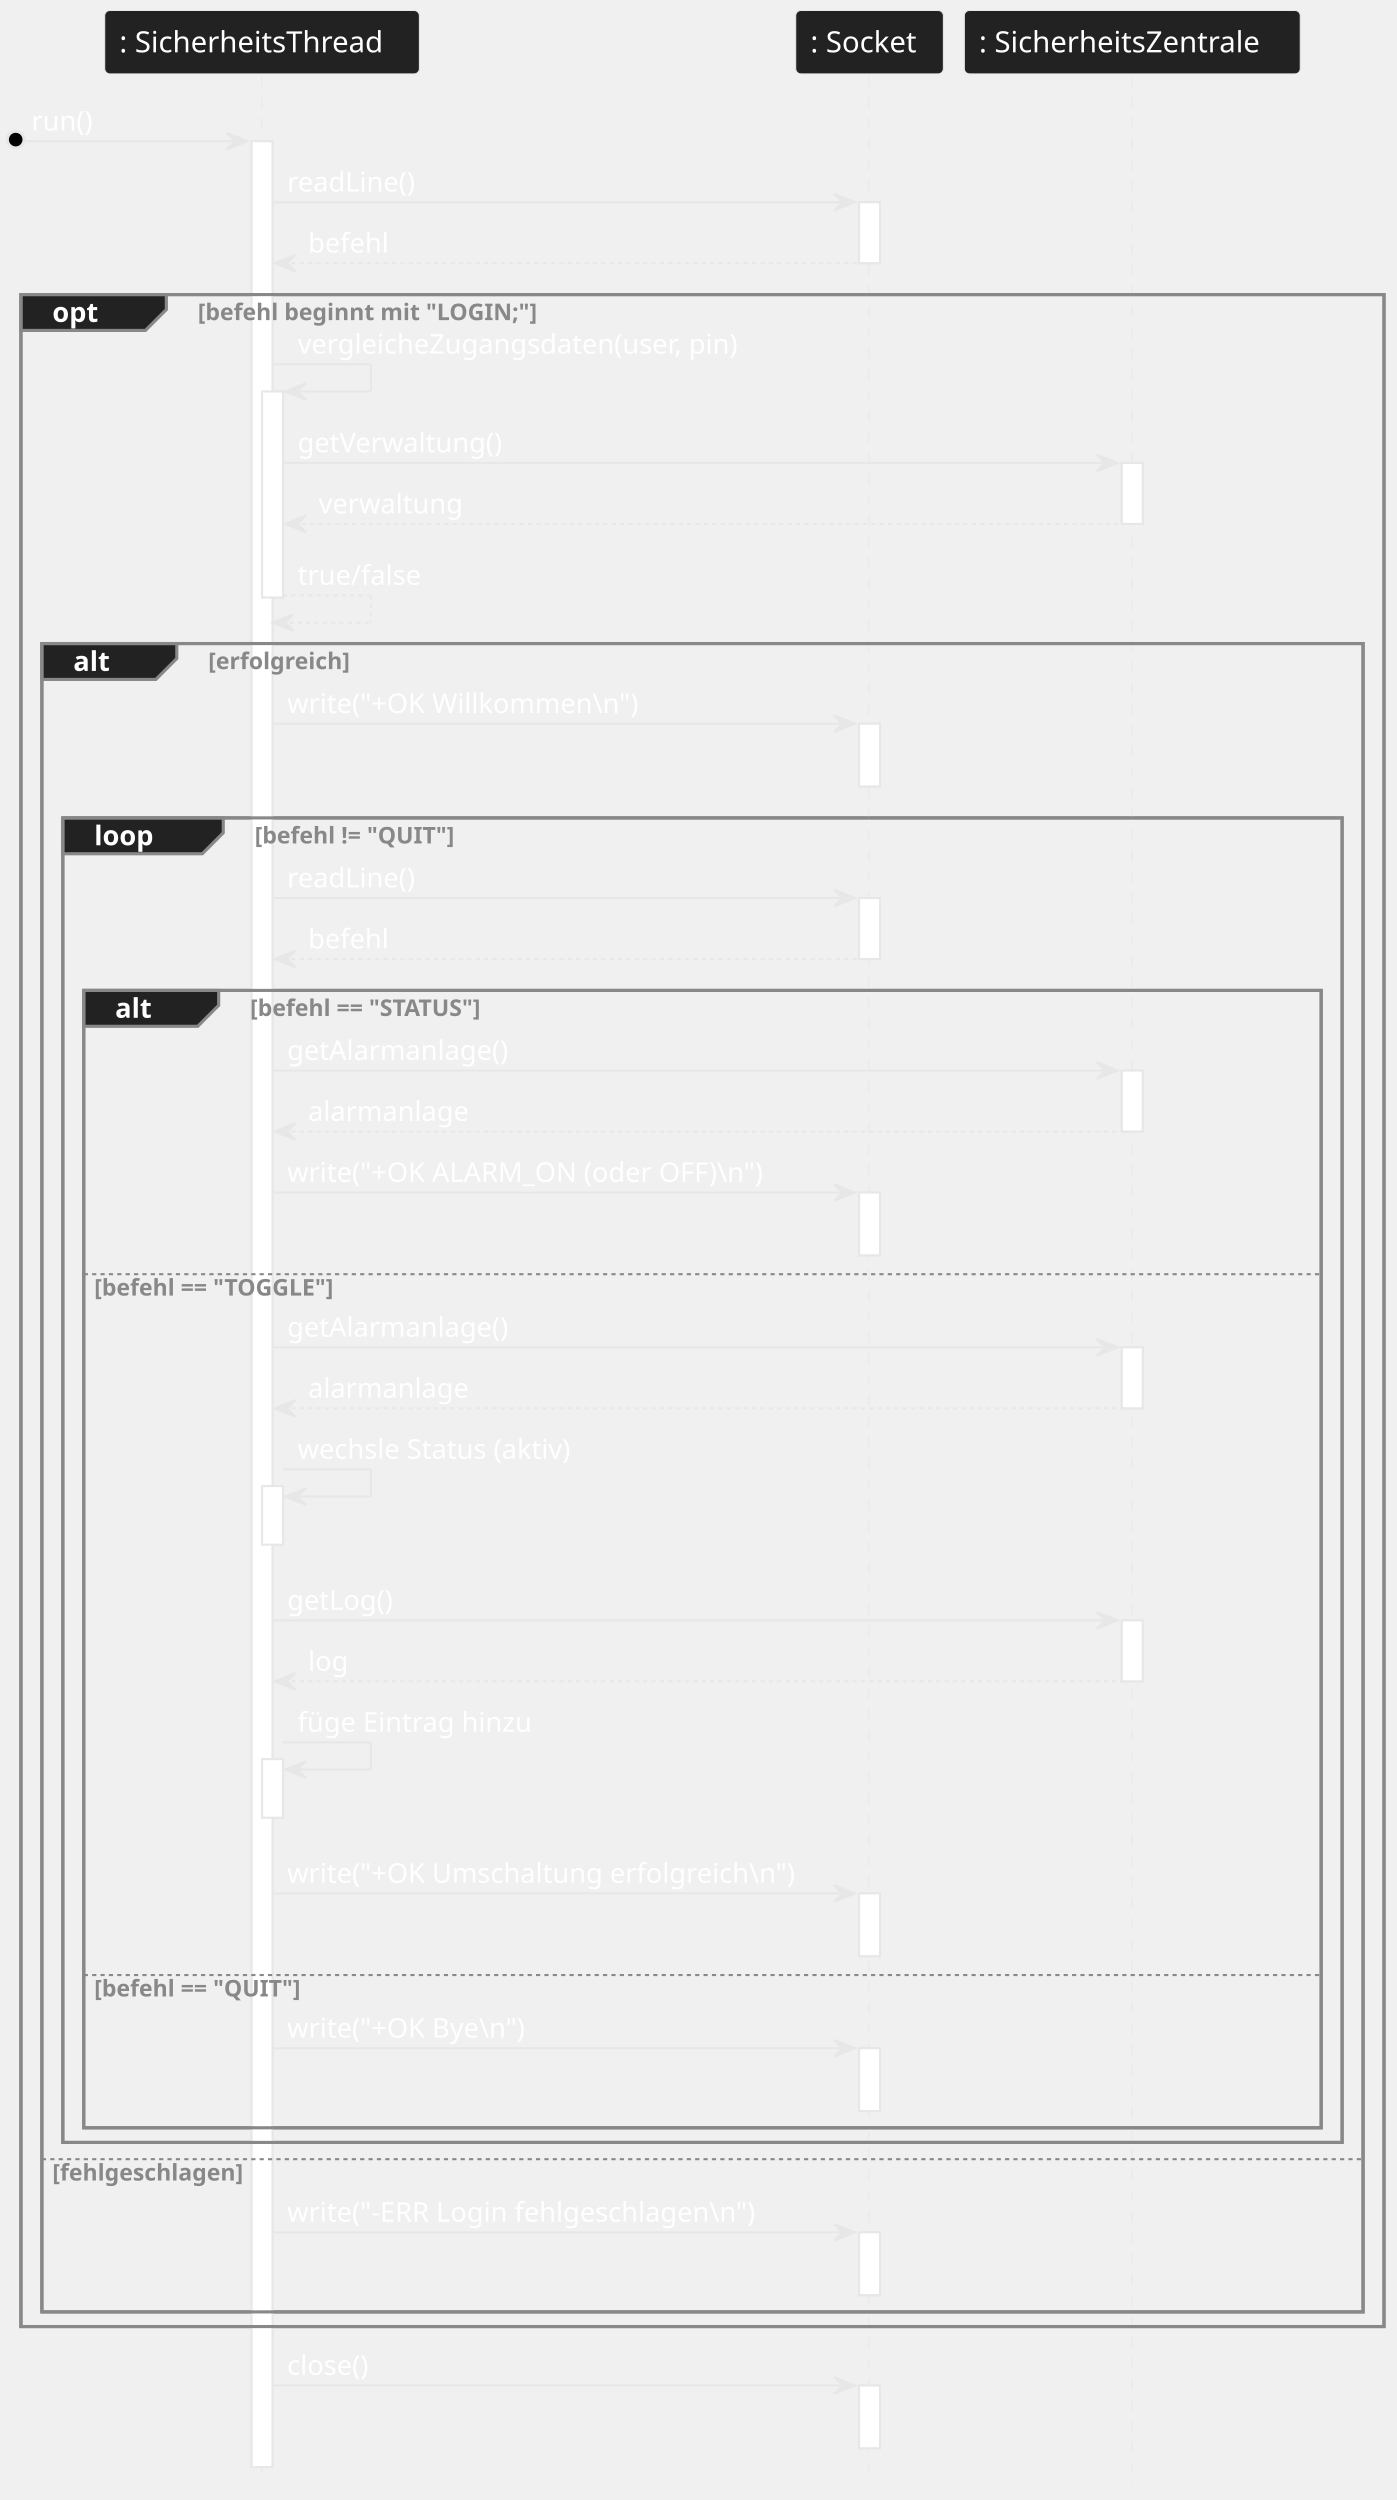
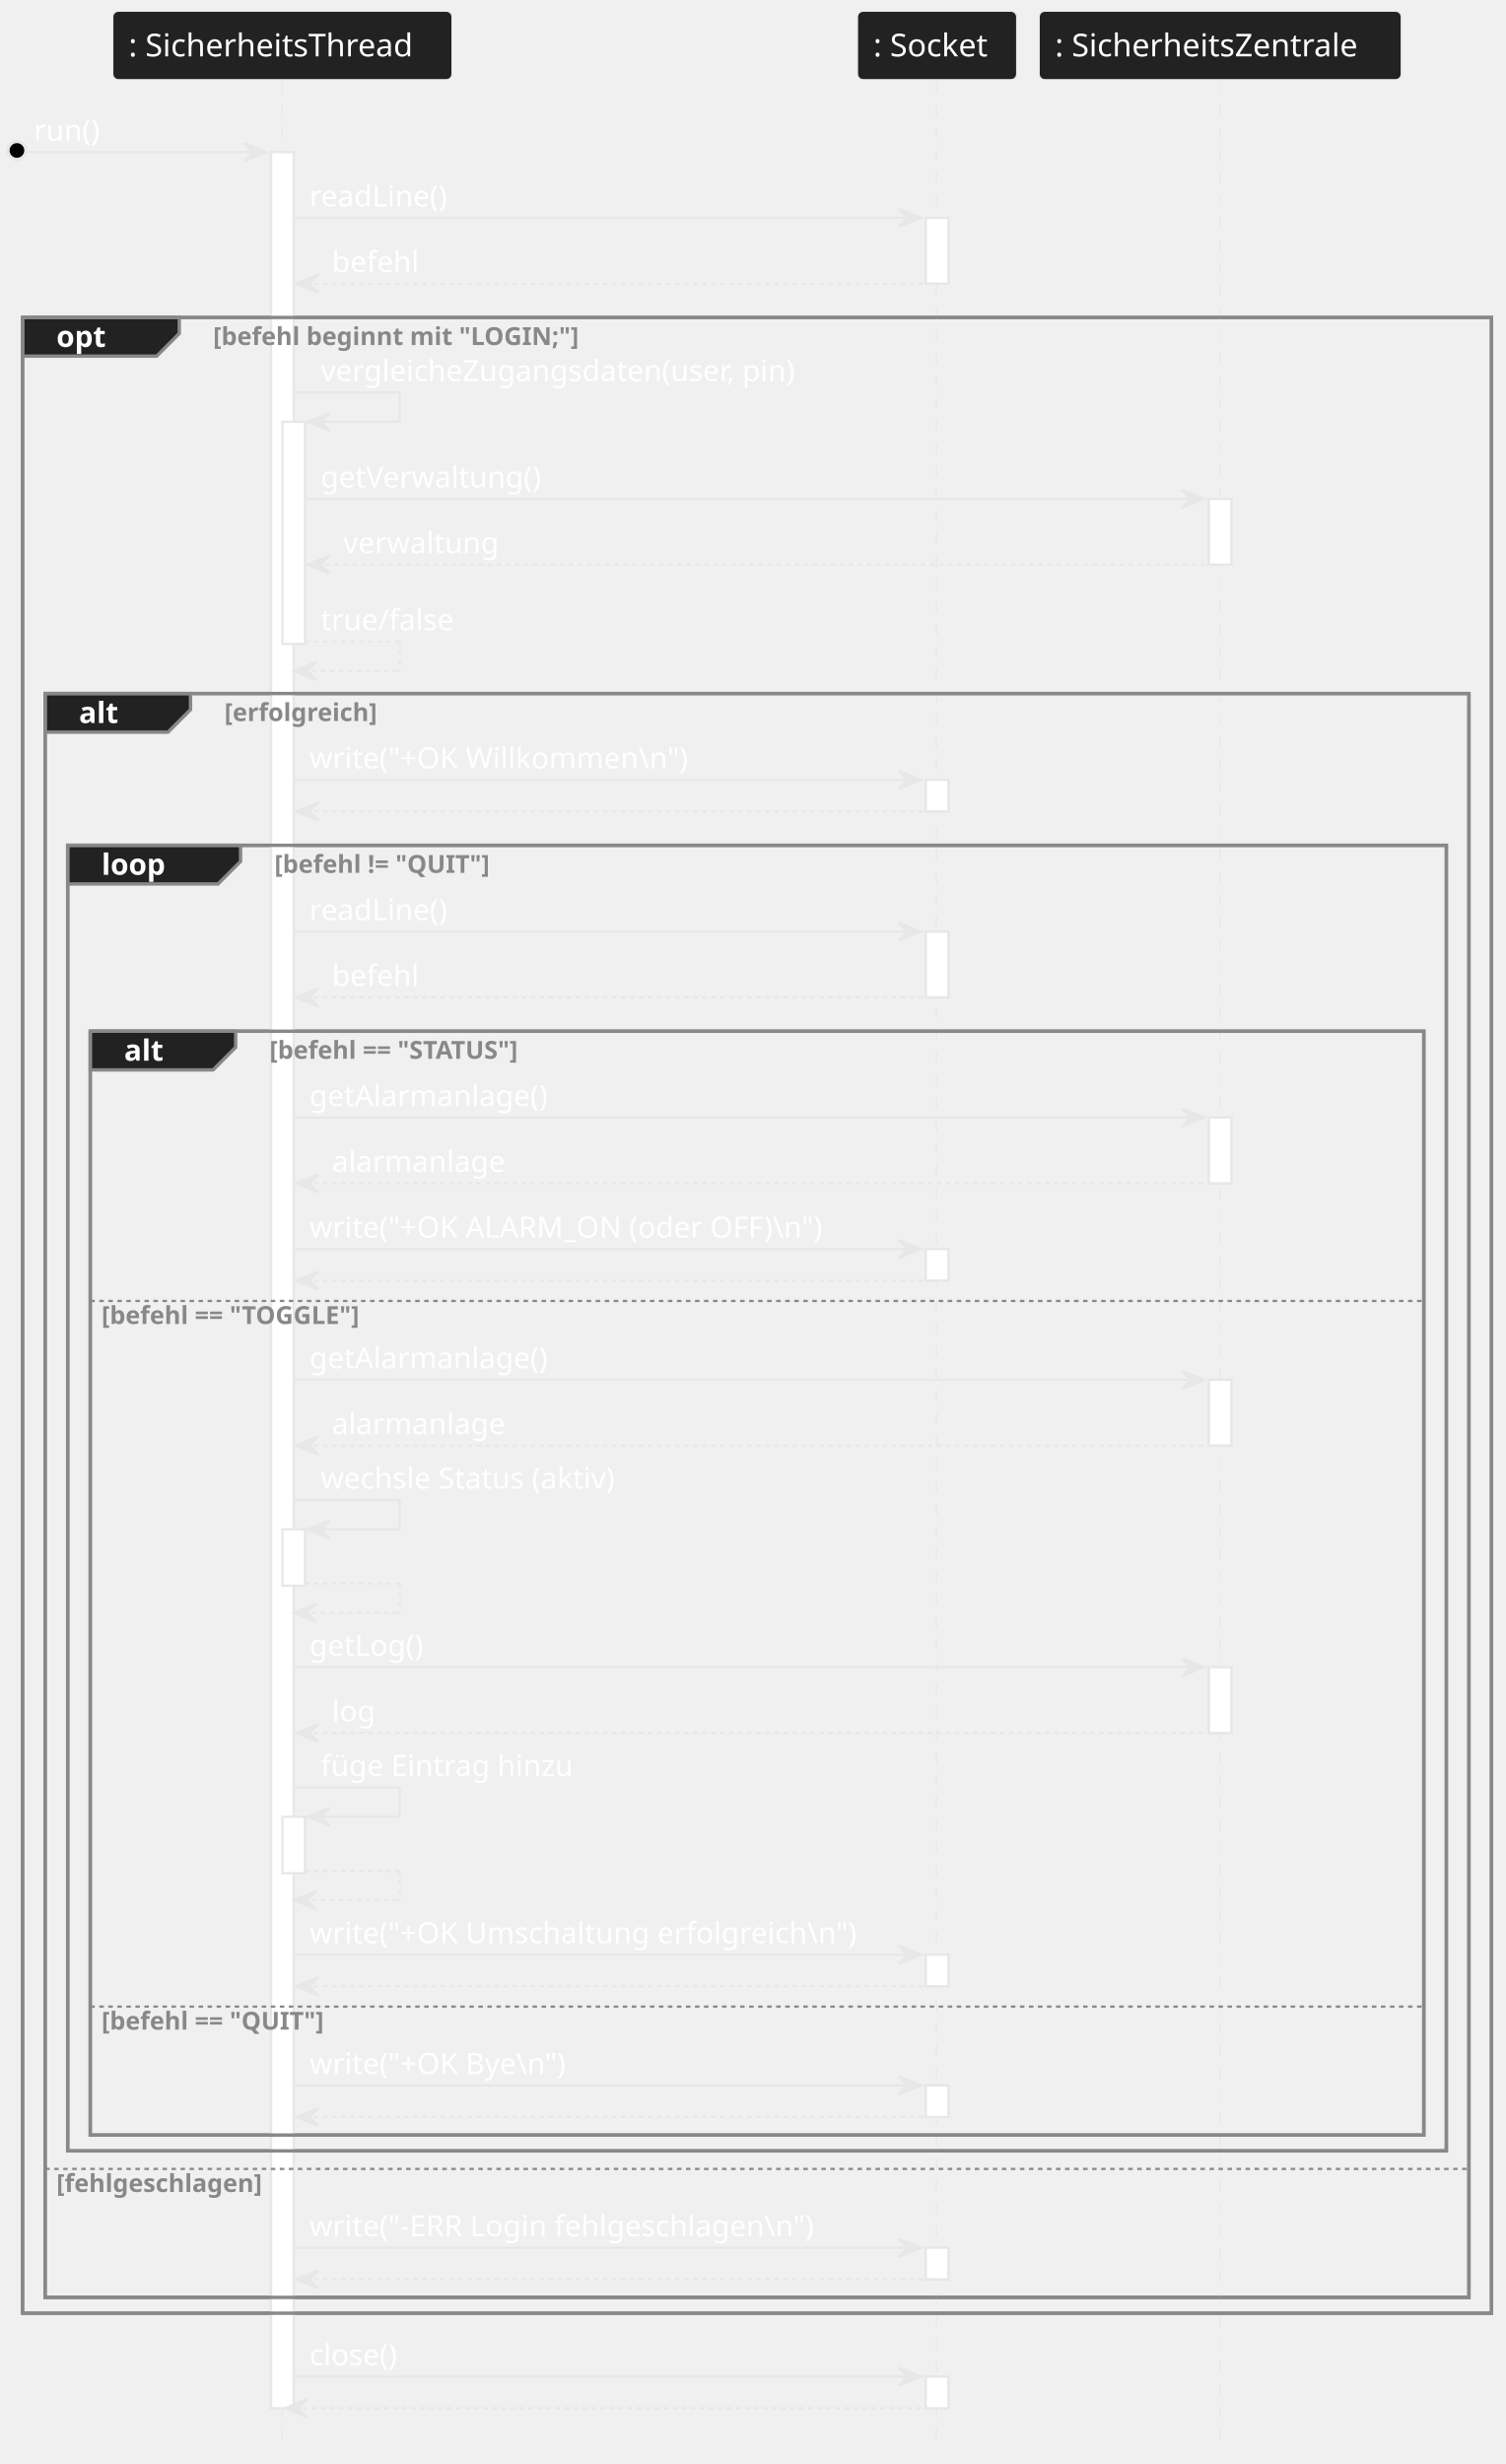
- <svg xmlns="http://www.w3.org/2000/svg" contentStyleType="text/css" data-diagram-type="SEQUENCE" height="1194px" preserveAspectRatio="none" style="width:667px;height:1194px;" version="1.1" viewBox="0 0 667 1194" width="667px" zoomAndPan="magnify">
+ <svg xmlns="http://www.w3.org/2000/svg" contentStyleType="text/css" data-diagram-type="SEQUENCE" height="1092px" preserveAspectRatio="none" style="width:667px;height:1092px;" version="1.1" viewBox="0 0 667 1092" width="667px" zoomAndPan="magnify">
  <defs />
  <g>
    <g>
-       <rect fill="#FFFFFF" height="1110.867" style="stroke:#E7E7E7;stroke-width:1;" width="10" x="120.151" y="67.43" />
+       <rect fill="#FFFFFF" height="999.867" style="stroke:#E7E7E7;stroke-width:1;" width="10" x="120.151" y="67.43" />
    </g>
    <g>
      <rect fill="#FFFFFF" height="98.398" style="stroke:#E7E7E7;stroke-width:1;" width="10" x="125.151" y="186.961" />
    </g>
    <g>
-       <rect fill="#FFFFFF" height="28" style="stroke:#E7E7E7;stroke-width:1;" width="10" x="125.151" y="709.758" />
-     </g>
-     <g>
-       <rect fill="#FFFFFF" height="28" style="stroke:#E7E7E7;stroke-width:1;" width="10" x="125.151" y="840.156" />
+       <rect fill="#FFFFFF" height="25" style="stroke:#E7E7E7;stroke-width:1;" width="10" x="125.151" y="677.758" />
+     </g>
+     <g>
+       <rect fill="#FFFFFF" height="25" style="stroke:#E7E7E7;stroke-width:1;" width="10" x="125.151" y="805.156" />
    </g>
    <g>
      <rect fill="#FFFFFF" height="29.133" style="stroke:#E7E7E7;stroke-width:1;" width="10" x="410.293" y="96.562" />
    </g>
    <g>
-       <rect fill="#FFFFFF" height="30" style="stroke:#E7E7E7;stroke-width:1;" width="10" x="410.293" y="345.625" />
-     </g>
-     <g>
-       <rect fill="#FFFFFF" height="29.133" style="stroke:#E7E7E7;stroke-width:1;" width="10" x="410.293" y="428.891" />
-     </g>
-     <g>
-       <rect fill="#FFFFFF" height="30" style="stroke:#E7E7E7;stroke-width:1;" width="10" x="410.293" y="569.555" />
-     </g>
-     <g>
-       <rect fill="#FFFFFF" height="30" style="stroke:#E7E7E7;stroke-width:1;" width="10" x="410.293" y="904.289" />
-     </g>
-     <g>
-       <rect fill="#FFFFFF" height="30" style="stroke:#E7E7E7;stroke-width:1;" width="10" x="410.293" y="978.227" />
-     </g>
-     <g>
-       <rect fill="#FFFFFF" height="30" style="stroke:#E7E7E7;stroke-width:1;" width="10" x="410.293" y="1066.164" />
-     </g>
-     <g>
-       <rect fill="#FFFFFF" height="30" style="stroke:#E7E7E7;stroke-width:1;" width="10" x="410.293" y="1139.297" />
+       <rect fill="#FFFFFF" height="14" style="stroke:#E7E7E7;stroke-width:1;" width="10" x="410.293" y="345.625" />
+     </g>
+     <g>
+       <rect fill="#FFFFFF" height="29.133" style="stroke:#E7E7E7;stroke-width:1;" width="10" x="410.293" y="412.891" />
+     </g>
+     <g>
+       <rect fill="#FFFFFF" height="14" style="stroke:#E7E7E7;stroke-width:1;" width="10" x="410.293" y="553.555" />
+     </g>
+     <g>
+       <rect fill="#FFFFFF" height="14" style="stroke:#E7E7E7;stroke-width:1;" width="10" x="410.293" y="866.289" />
+     </g>
+     <g>
+       <rect fill="#FFFFFF" height="14" style="stroke:#E7E7E7;stroke-width:1;" width="10" x="410.293" y="924.227" />
+     </g>
+     <g>
+       <rect fill="#FFFFFF" height="14" style="stroke:#E7E7E7;stroke-width:1;" width="10" x="410.293" y="996.164" />
+     </g>
+     <g>
+       <rect fill="#FFFFFF" height="14" style="stroke:#E7E7E7;stroke-width:1;" width="10" x="410.293" y="1053.297" />
    </g>
    <g>
      <rect fill="#FFFFFF" height="29.133" style="stroke:#E7E7E7;stroke-width:1;" width="10" x="535.78" y="221.094" />
    </g>
    <g>
-       <rect fill="#FFFFFF" height="29.133" style="stroke:#E7E7E7;stroke-width:1;" width="10" x="535.78" y="511.289" />
-     </g>
-     <g>
-       <rect fill="#FFFFFF" height="29.133" style="stroke:#E7E7E7;stroke-width:1;" width="10" x="535.78" y="643.492" />
-     </g>
-     <g>
-       <rect fill="#FFFFFF" height="29.133" style="stroke:#E7E7E7;stroke-width:1;" width="10" x="535.78" y="773.891" />
-     </g>
-     <rect fill="none" height="970.469" style="stroke:#888888;stroke-width:1.5;" width="651.003" x="10" y="140.695" />
-     <rect fill="none" height="796.805" style="stroke:#888888;stroke-width:1.5;" width="631.003" x="20" y="307.359" />
-     <rect fill="none" height="632.602" style="stroke:#888888;stroke-width:1.5;" width="611.003" x="30" y="390.625" />
-     <rect fill="none" height="543.203" style="stroke:#888888;stroke-width:1.5;" width="591.003" x="40" y="473.023" />
+       <rect fill="#FFFFFF" height="29.133" style="stroke:#E7E7E7;stroke-width:1;" width="10" x="535.78" y="495.289" />
+     </g>
+     <g>
+       <rect fill="#FFFFFF" height="29.133" style="stroke:#E7E7E7;stroke-width:1;" width="10" x="535.78" y="611.492" />
+     </g>
+     <g>
+       <rect fill="#FFFFFF" height="29.133" style="stroke:#E7E7E7;stroke-width:1;" width="10" x="535.78" y="738.891" />
+     </g>
+     <rect fill="none" height="884.469" style="stroke:#888888;stroke-width:1.5;" width="651.003" x="10" y="140.695" />
+     <rect fill="none" height="710.805" style="stroke:#888888;stroke-width:1.5;" width="631.003" x="20" y="307.359" />
+     <rect fill="none" height="578.602" style="stroke:#888888;stroke-width:1.5;" width="611.003" x="30" y="374.625" />
+     <rect fill="none" height="489.203" style="stroke:#888888;stroke-width:1.5;" width="591.003" x="40" y="457.023" />
    <g class="participant-lifeline" data-entity-uid="part1" data-qualified-name="T" id="part1-lifeline">
      <g>
-         <rect fill="#000000" fill-opacity="0" height="1151" width="8" x="121.151" y="36.297" />
-         <line style="stroke:#E7E7E7;stroke-width:0.5;stroke-dasharray:5,5;" x1="125" x2="125" y1="36.297" y2="1187.297" />
+         <rect fill="#000000" fill-opacity="0" height="1049" width="8" x="121.151" y="36.297" />
+         <line style="stroke:#E7E7E7;stroke-width:0.5;stroke-dasharray:5,5;" x1="125" x2="125" y1="36.297" y2="1085.297" />
      </g>
    </g>
    <g class="participant-lifeline" data-entity-uid="part2" data-qualified-name="CS" id="part2-lifeline">
      <g>
-         <rect fill="#000000" fill-opacity="0" height="1151" width="8" x="411.293" y="36.297" />
-         <line style="stroke:#E7E7E7;stroke-width:0.5;stroke-dasharray:5,5;" x1="415.03" x2="415.03" y1="36.297" y2="1187.297" />
+         <rect fill="#000000" fill-opacity="0" height="1049" width="8" x="411.293" y="36.297" />
+         <line style="stroke:#E7E7E7;stroke-width:0.5;stroke-dasharray:5,5;" x1="415.03" x2="415.03" y1="36.297" y2="1085.297" />
      </g>
    </g>
    <g class="participant-lifeline" data-entity-uid="part3" data-qualified-name="Z" id="part3-lifeline">
      <g>
-         <rect fill="#000000" fill-opacity="0" height="1151" width="8" x="536.78" y="36.297" />
-         <line style="stroke:#E7E7E7;stroke-width:0.5;stroke-dasharray:5,5;" x1="540.557" x2="540.557" y1="36.297" y2="1187.297" />
+         <rect fill="#000000" fill-opacity="0" height="1049" width="8" x="536.78" y="36.297" />
+         <line style="stroke:#E7E7E7;stroke-width:0.5;stroke-dasharray:5,5;" x1="540.557" x2="540.557" y1="36.297" y2="1085.297" />
      </g>
    </g>
    <g class="participant participant-head" data-entity-uid="part1" data-qualified-name="T" id="part1-head">
      <rect fill="#222222" height="30.297" rx="2.5" ry="2.5" style="stroke:#E7E7E7;stroke-width:0.5;" width="150.302" x="50" y="5" />
      <text fill="#FFFFFF" font-family="sans-serif" font-size="14" lengthAdjust="spacing" textLength="136.302" x="57" y="24.995">: SicherheitsThread</text>
    </g>
    <g class="participant participant-head" data-entity-uid="part2" data-qualified-name="CS" id="part2-head">
      <rect fill="#222222" height="30.297" rx="2.5" ry="2.5" style="stroke:#E7E7E7;stroke-width:0.5;" width="70.526" x="380.03" y="5" />
      <text fill="#FFFFFF" font-family="sans-serif" font-size="14" lengthAdjust="spacing" textLength="56.526" x="387.03" y="24.995">: Socket</text>
    </g>
    <g class="participant participant-head" data-entity-uid="part3" data-qualified-name="Z" id="part3-head">
      <rect fill="#222222" height="30.297" rx="2.5" ry="2.5" style="stroke:#E7E7E7;stroke-width:0.5;" width="160.446" x="460.557" y="5" />
      <text fill="#FFFFFF" font-family="sans-serif" font-size="14" lengthAdjust="spacing" textLength="146.446" x="467.557" y="24.995">: SicherheitsZentrale</text>
    </g>
    <g>
-       <rect fill="#FFFFFF" height="1110.867" style="stroke:#E7E7E7;stroke-width:1;" width="10" x="120.151" y="67.43" />
+       <rect fill="#FFFFFF" height="999.867" style="stroke:#E7E7E7;stroke-width:1;" width="10" x="120.151" y="67.43" />
    </g>
    <g>
      <rect fill="#FFFFFF" height="98.398" style="stroke:#E7E7E7;stroke-width:1;" width="10" x="125.151" y="186.961" />
    </g>
    <g>
-       <rect fill="#FFFFFF" height="28" style="stroke:#E7E7E7;stroke-width:1;" width="10" x="125.151" y="709.758" />
-     </g>
-     <g>
-       <rect fill="#FFFFFF" height="28" style="stroke:#E7E7E7;stroke-width:1;" width="10" x="125.151" y="840.156" />
+       <rect fill="#FFFFFF" height="25" style="stroke:#E7E7E7;stroke-width:1;" width="10" x="125.151" y="677.758" />
+     </g>
+     <g>
+       <rect fill="#FFFFFF" height="25" style="stroke:#E7E7E7;stroke-width:1;" width="10" x="125.151" y="805.156" />
    </g>
    <g>
      <rect fill="#FFFFFF" height="29.133" style="stroke:#E7E7E7;stroke-width:1;" width="10" x="410.293" y="96.562" />
    </g>
    <g>
-       <rect fill="#FFFFFF" height="30" style="stroke:#E7E7E7;stroke-width:1;" width="10" x="410.293" y="345.625" />
-     </g>
-     <g>
-       <rect fill="#FFFFFF" height="29.133" style="stroke:#E7E7E7;stroke-width:1;" width="10" x="410.293" y="428.891" />
-     </g>
-     <g>
-       <rect fill="#FFFFFF" height="30" style="stroke:#E7E7E7;stroke-width:1;" width="10" x="410.293" y="569.555" />
-     </g>
-     <g>
-       <rect fill="#FFFFFF" height="30" style="stroke:#E7E7E7;stroke-width:1;" width="10" x="410.293" y="904.289" />
-     </g>
-     <g>
-       <rect fill="#FFFFFF" height="30" style="stroke:#E7E7E7;stroke-width:1;" width="10" x="410.293" y="978.227" />
-     </g>
-     <g>
-       <rect fill="#FFFFFF" height="30" style="stroke:#E7E7E7;stroke-width:1;" width="10" x="410.293" y="1066.164" />
-     </g>
-     <g>
-       <rect fill="#FFFFFF" height="30" style="stroke:#E7E7E7;stroke-width:1;" width="10" x="410.293" y="1139.297" />
+       <rect fill="#FFFFFF" height="14" style="stroke:#E7E7E7;stroke-width:1;" width="10" x="410.293" y="345.625" />
+     </g>
+     <g>
+       <rect fill="#FFFFFF" height="29.133" style="stroke:#E7E7E7;stroke-width:1;" width="10" x="410.293" y="412.891" />
+     </g>
+     <g>
+       <rect fill="#FFFFFF" height="14" style="stroke:#E7E7E7;stroke-width:1;" width="10" x="410.293" y="553.555" />
+     </g>
+     <g>
+       <rect fill="#FFFFFF" height="14" style="stroke:#E7E7E7;stroke-width:1;" width="10" x="410.293" y="866.289" />
+     </g>
+     <g>
+       <rect fill="#FFFFFF" height="14" style="stroke:#E7E7E7;stroke-width:1;" width="10" x="410.293" y="924.227" />
+     </g>
+     <g>
+       <rect fill="#FFFFFF" height="14" style="stroke:#E7E7E7;stroke-width:1;" width="10" x="410.293" y="996.164" />
+     </g>
+     <g>
+       <rect fill="#FFFFFF" height="14" style="stroke:#E7E7E7;stroke-width:1;" width="10" x="410.293" y="1053.297" />
    </g>
    <g>
      <rect fill="#FFFFFF" height="29.133" style="stroke:#E7E7E7;stroke-width:1;" width="10" x="535.78" y="221.094" />
    </g>
    <g>
-       <rect fill="#FFFFFF" height="29.133" style="stroke:#E7E7E7;stroke-width:1;" width="10" x="535.78" y="511.289" />
-     </g>
-     <g>
-       <rect fill="#FFFFFF" height="29.133" style="stroke:#E7E7E7;stroke-width:1;" width="10" x="535.78" y="643.492" />
-     </g>
-     <g>
-       <rect fill="#FFFFFF" height="29.133" style="stroke:#E7E7E7;stroke-width:1;" width="10" x="535.78" y="773.891" />
+       <rect fill="#FFFFFF" height="29.133" style="stroke:#E7E7E7;stroke-width:1;" width="10" x="535.78" y="495.289" />
+     </g>
+     <g>
+       <rect fill="#FFFFFF" height="29.133" style="stroke:#E7E7E7;stroke-width:1;" width="10" x="535.78" y="611.492" />
+     </g>
+     <g>
+       <rect fill="#FFFFFF" height="29.133" style="stroke:#E7E7E7;stroke-width:1;" width="10" x="535.78" y="738.891" />
    </g>
    <g class="message" data-entity-1="part1" data-entity-2="part1" id="msg1">
      <ellipse cx="7.5" cy="66.68" fill="#000000" rx="4" ry="4" style="stroke:#E7E7E7;stroke-width:1.5;" />
      <polygon fill="#E7E7E7" points="108.151,63.43,118.151,67.43,108.151,71.43,112.151,67.43" style="stroke:#E7E7E7;stroke-width:1;" />
      <line style="stroke:#E7E7E7;stroke-width:1;" x1="12" x2="114.151" y1="67.43" y2="67.43" />
      <text fill="#FFFFFF" font-family="sans-serif" font-size="13" lengthAdjust="spacing" textLength="31.967" x="15" y="62.364">run()</text>
    </g>
    <g class="message" data-entity-1="part1" data-entity-2="part2" id="msg2">
      <polygon fill="#E7E7E7" points="398.293,92.562,408.293,96.562,398.293,100.562,402.293,96.562" style="stroke:#E7E7E7;stroke-width:1;" />
      <line style="stroke:#E7E7E7;stroke-width:1;" x1="130.151" x2="404.293" y1="96.562" y2="96.562" />
      <text fill="#FFFFFF" font-family="sans-serif" font-size="13" lengthAdjust="spacing" textLength="66.796" x="137.151" y="91.497">readLine()</text>
    </g>
    <g class="message" data-entity-1="part2" data-entity-2="part1" id="msg3">
      <polygon fill="#E7E7E7" points="141.151,121.695,131.151,125.695,141.151,129.695,137.151,125.695" style="stroke:#E7E7E7;stroke-width:1;" />
      <line style="stroke:#E7E7E7;stroke-width:1;stroke-dasharray:2,2;" x1="135.151" x2="414.293" y1="125.695" y2="125.695" />
      <text fill="#FFFFFF" font-family="sans-serif" font-size="13" lengthAdjust="spacing" textLength="40.676" x="147.151" y="120.629">befehl</text>
    </g>
    <path d="M10,140.695 L79.451,140.695 L79.451,147.828 L69.451,157.828 L10,157.828 L10,140.695" fill="#222222" style="stroke:#888888;stroke-width:1.5;" />
-     <rect fill="none" height="970.469" style="stroke:#888888;stroke-width:1.5;" width="651.003" x="10" y="140.695" />
+     <rect fill="none" height="884.469" style="stroke:#888888;stroke-width:1.5;" width="651.003" x="10" y="140.695" />
    <text fill="#FFFFFF" font-family="sans-serif" font-size="13" font-weight="bold" lengthAdjust="spacing" textLength="24.451" x="25" y="153.762">opt</text>
    <text fill="#888888" font-family="sans-serif" font-size="11" font-weight="bold" lengthAdjust="spacing" textLength="183.665" x="94.451" y="152.906">[befehl beginnt mit "LOGIN;"]</text>
    <g class="message" data-entity-1="part1" data-entity-2="part1" id="msg4">
      <line style="stroke:#E7E7E7;stroke-width:1;" x1="130.151" x2="177.151" y1="173.961" y2="173.961" />
      <line style="stroke:#E7E7E7;stroke-width:1;" x1="177.151" x2="177.151" y1="173.961" y2="186.961" />
      <line style="stroke:#E7E7E7;stroke-width:1;" x1="136.151" x2="177.151" y1="186.961" y2="186.961" />
      <polygon fill="#E7E7E7" points="146.151,182.961,136.151,186.961,146.151,190.961,142.151,186.961" style="stroke:#E7E7E7;stroke-width:1;" />
      <text fill="#FFFFFF" font-family="sans-serif" font-size="13" lengthAdjust="spacing" textLength="228.941" x="142.151" y="168.895">vergleicheZugangsdaten(user, pin)</text>
    </g>
    <g class="message" data-entity-1="part1" data-entity-2="part3" id="msg5">
      <polygon fill="#E7E7E7" points="523.78,217.094,533.78,221.094,523.78,225.094,527.78,221.094" style="stroke:#E7E7E7;stroke-width:1;" />
      <line style="stroke:#E7E7E7;stroke-width:1;" x1="135.151" x2="529.78" y1="221.094" y2="221.094" />
      <text fill="#FFFFFF" font-family="sans-serif" font-size="13" lengthAdjust="spacing" textLength="105.765" x="142.151" y="216.028">getVerwaltung()</text>
    </g>
    <g class="message" data-entity-1="part3" data-entity-2="part1" id="msg6">
      <polygon fill="#E7E7E7" points="146.151,246.227,136.151,250.227,146.151,254.227,142.151,250.227" style="stroke:#E7E7E7;stroke-width:1;" />
      <line style="stroke:#E7E7E7;stroke-width:1;stroke-dasharray:2,2;" x1="140.151" x2="539.78" y1="250.227" y2="250.227" />
      <text fill="#FFFFFF" font-family="sans-serif" font-size="13" lengthAdjust="spacing" textLength="73.074" x="152.151" y="245.161">verwaltung</text>
    </g>
    <g class="message" data-entity-1="part1" data-entity-2="part1" id="msg7">
      <line style="stroke:#E7E7E7;stroke-width:1;stroke-dasharray:2,2;" x1="135.151" x2="177.151" y1="284.359" y2="284.359" />
      <line style="stroke:#E7E7E7;stroke-width:1;stroke-dasharray:2,2;" x1="177.151" x2="177.151" y1="284.359" y2="297.359" />
      <line style="stroke:#E7E7E7;stroke-width:1;stroke-dasharray:2,2;" x1="130.151" x2="177.151" y1="297.359" y2="297.359" />
      <polygon fill="#E7E7E7" points="140.151,293.359,130.151,297.359,140.151,301.359,136.151,297.359" style="stroke:#E7E7E7;stroke-width:1;" />
      <text fill="#FFFFFF" font-family="sans-serif" font-size="13" lengthAdjust="spacing" textLength="61.985" x="142.151" y="279.293">true/false</text>
    </g>
    <path d="M20,307.359 L84.443,307.359 L84.443,314.492 L74.443,324.492 L20,324.492 L20,307.359" fill="#222222" style="stroke:#888888;stroke-width:1.5;" />
-     <rect fill="none" height="796.805" style="stroke:#888888;stroke-width:1.5;" width="631.003" x="20" y="307.359" />
+     <rect fill="none" height="710.805" style="stroke:#888888;stroke-width:1.5;" width="631.003" x="20" y="307.359" />
    <text fill="#FFFFFF" font-family="sans-serif" font-size="13" font-weight="bold" lengthAdjust="spacing" textLength="19.443" x="35" y="320.426">alt</text>
    <text fill="#888888" font-family="sans-serif" font-size="11" font-weight="bold" lengthAdjust="spacing" textLength="77.935" x="99.443" y="319.57">[erfolgreich]</text>
    <g class="message" data-entity-1="part1" data-entity-2="part2" id="msg8">
      <polygon fill="#E7E7E7" points="398.293,341.625,408.293,345.625,398.293,349.625,402.293,345.625" style="stroke:#E7E7E7;stroke-width:1;" />
      <line style="stroke:#E7E7E7;stroke-width:1;" x1="130.151" x2="404.293" y1="345.625" y2="345.625" />
      <text fill="#FFFFFF" font-family="sans-serif" font-size="13" lengthAdjust="spacing" textLength="181.924" x="137.151" y="340.559">write("+OK Willkommen\n")</text>
    </g>
-     <path d="M30,390.625 L106.624,390.625 L106.624,397.758 L96.624,407.758 L30,407.758 L30,390.625" fill="#222222" style="stroke:#888888;stroke-width:1.5;" />
-     <rect fill="none" height="632.602" style="stroke:#888888;stroke-width:1.5;" width="611.003" x="30" y="390.625" />
-     <text fill="#FFFFFF" font-family="sans-serif" font-size="13" font-weight="bold" lengthAdjust="spacing" textLength="31.624" x="45" y="403.692">loop</text>
-     <text fill="#888888" font-family="sans-serif" font-size="11" font-weight="bold" lengthAdjust="spacing" textLength="112.471" x="121.624" y="402.835">[befehl != "QUIT"]</text>
-     <g class="message" data-entity-1="part1" data-entity-2="part2" id="msg9">
-       <polygon fill="#E7E7E7" points="398.293,424.891,408.293,428.891,398.293,432.891,402.293,428.891" style="stroke:#E7E7E7;stroke-width:1;" />
-       <line style="stroke:#E7E7E7;stroke-width:1;" x1="130.151" x2="404.293" y1="428.891" y2="428.891" />
-       <text fill="#FFFFFF" font-family="sans-serif" font-size="13" lengthAdjust="spacing" textLength="66.796" x="137.151" y="423.825">readLine()</text>
-     </g>
-     <g class="message" data-entity-1="part2" data-entity-2="part1" id="msg10">
-       <polygon fill="#E7E7E7" points="141.151,454.023,131.151,458.023,141.151,462.023,137.151,458.023" style="stroke:#E7E7E7;stroke-width:1;" />
-       <line style="stroke:#E7E7E7;stroke-width:1;stroke-dasharray:2,2;" x1="135.151" x2="414.293" y1="458.023" y2="458.023" />
-       <text fill="#FFFFFF" font-family="sans-serif" font-size="13" lengthAdjust="spacing" textLength="40.676" x="147.151" y="452.957">befehl</text>
-     </g>
-     <path d="M40,473.023 L104.443,473.023 L104.443,480.156 L94.443,490.156 L40,490.156 L40,473.023" fill="#222222" style="stroke:#888888;stroke-width:1.5;" />
-     <rect fill="none" height="543.203" style="stroke:#888888;stroke-width:1.5;" width="591.003" x="40" y="473.023" />
-     <text fill="#FFFFFF" font-family="sans-serif" font-size="13" font-weight="bold" lengthAdjust="spacing" textLength="19.443" x="55" y="486.09">alt</text>
-     <text fill="#888888" font-family="sans-serif" font-size="11" font-weight="bold" lengthAdjust="spacing" textLength="135.088" x="119.443" y="485.234">[befehl == "STATUS"]</text>
-     <g class="message" data-entity-1="part1" data-entity-2="part3" id="msg11">
-       <polygon fill="#E7E7E7" points="523.78,507.289,533.78,511.289,523.78,515.289,527.78,511.289" style="stroke:#E7E7E7;stroke-width:1;" />
-       <line style="stroke:#E7E7E7;stroke-width:1;" x1="130.151" x2="529.78" y1="511.289" y2="511.289" />
-       <text fill="#FFFFFF" font-family="sans-serif" font-size="13" lengthAdjust="spacing" textLength="114.004" x="137.151" y="506.223">getAlarmanlage()</text>
-     </g>
-     <g class="message" data-entity-1="part3" data-entity-2="part1" id="msg12">
-       <polygon fill="#E7E7E7" points="141.151,536.422,131.151,540.422,141.151,544.422,137.151,540.422" style="stroke:#E7E7E7;stroke-width:1;" />
-       <line style="stroke:#E7E7E7;stroke-width:1;stroke-dasharray:2,2;" x1="135.151" x2="539.78" y1="540.422" y2="540.422" />
-       <text fill="#FFFFFF" font-family="sans-serif" font-size="13" lengthAdjust="spacing" textLength="81.586" x="147.151" y="535.356">alarmanlage</text>
-     </g>
-     <g class="message" data-entity-1="part1" data-entity-2="part2" id="msg13">
-       <polygon fill="#E7E7E7" points="398.293,565.555,408.293,569.555,398.293,573.555,402.293,569.555" style="stroke:#E7E7E7;stroke-width:1;" />
-       <line style="stroke:#E7E7E7;stroke-width:1;" x1="130.151" x2="404.293" y1="569.555" y2="569.555" />
-       <text fill="#FFFFFF" font-family="sans-serif" font-size="13" lengthAdjust="spacing" textLength="246.067" x="137.151" y="564.489">write("+OK ALARM_ON (oder OFF)\n")</text>
-     </g>
-     <line style="stroke:#888888;stroke-width:1;stroke-dasharray:2,2;" x1="40" x2="631.003" y1="608.555" y2="608.555" />
-     <text fill="#888888" font-family="sans-serif" font-size="11" font-weight="bold" lengthAdjust="spacing" textLength="136.227" x="45" y="618.765">[befehl == "TOGGLE"]</text>
-     <g class="message" data-entity-1="part1" data-entity-2="part3" id="msg14">
-       <polygon fill="#E7E7E7" points="523.78,639.492,533.78,643.492,523.78,647.492,527.78,643.492" style="stroke:#E7E7E7;stroke-width:1;" />
-       <line style="stroke:#E7E7E7;stroke-width:1;" x1="130.151" x2="529.78" y1="643.492" y2="643.492" />
-       <text fill="#FFFFFF" font-family="sans-serif" font-size="13" lengthAdjust="spacing" textLength="114.004" x="137.151" y="638.426">getAlarmanlage()</text>
-     </g>
-     <g class="message" data-entity-1="part3" data-entity-2="part1" id="msg15">
-       <polygon fill="#E7E7E7" points="141.151,668.625,131.151,672.625,141.151,676.625,137.151,672.625" style="stroke:#E7E7E7;stroke-width:1;" />
-       <line style="stroke:#E7E7E7;stroke-width:1;stroke-dasharray:2,2;" x1="135.151" x2="539.78" y1="672.625" y2="672.625" />
-       <text fill="#FFFFFF" font-family="sans-serif" font-size="13" lengthAdjust="spacing" textLength="81.586" x="147.151" y="667.559">alarmanlage</text>
-     </g>
-     <g class="message" data-entity-1="part1" data-entity-2="part1" id="msg16">
-       <line style="stroke:#E7E7E7;stroke-width:1;" x1="135.151" x2="177.151" y1="701.758" y2="701.758" />
-       <line style="stroke:#E7E7E7;stroke-width:1;" x1="177.151" x2="177.151" y1="701.758" y2="714.758" />
-       <line style="stroke:#E7E7E7;stroke-width:1;" x1="136.151" x2="177.151" y1="714.758" y2="714.758" />
-       <polygon fill="#E7E7E7" points="146.151,710.758,136.151,714.758,146.151,718.758,142.151,714.758" style="stroke:#E7E7E7;stroke-width:1;" />
-       <text fill="#FFFFFF" font-family="sans-serif" font-size="13" lengthAdjust="spacing" textLength="144.13" x="142.151" y="696.692">wechsle Status (aktiv)</text>
-     </g>
-     <g class="message" data-entity-1="part1" data-entity-2="part3" id="msg17">
-       <polygon fill="#E7E7E7" points="523.78,769.891,533.78,773.891,523.78,777.891,527.78,773.891" style="stroke:#E7E7E7;stroke-width:1;" />
-       <line style="stroke:#E7E7E7;stroke-width:1;" x1="130.151" x2="529.78" y1="773.891" y2="773.891" />
-       <text fill="#FFFFFF" font-family="sans-serif" font-size="13" lengthAdjust="spacing" textLength="54.939" x="137.151" y="768.825">getLog()</text>
-     </g>
-     <g class="message" data-entity-1="part3" data-entity-2="part1" id="msg18">
-       <polygon fill="#E7E7E7" points="141.151,799.023,131.151,803.023,141.151,807.023,137.151,803.023" style="stroke:#E7E7E7;stroke-width:1;" />
-       <line style="stroke:#E7E7E7;stroke-width:1;stroke-dasharray:2,2;" x1="135.151" x2="539.78" y1="803.023" y2="803.023" />
-       <text fill="#FFFFFF" font-family="sans-serif" font-size="13" lengthAdjust="spacing" textLength="19.817" x="147.151" y="797.957">log</text>
+     <g class="message" data-entity-1="part2" data-entity-2="part1" id="msg9">
+       <polygon fill="#E7E7E7" points="141.151,355.625,131.151,359.625,141.151,363.625,137.151,359.625" style="stroke:#E7E7E7;stroke-width:1;" />
+       <line style="stroke:#E7E7E7;stroke-width:1;stroke-dasharray:2,2;" x1="135.151" x2="414.293" y1="359.625" y2="359.625" />
+     </g>
+     <path d="M30,374.625 L106.624,374.625 L106.624,381.758 L96.624,391.758 L30,391.758 L30,374.625" fill="#222222" style="stroke:#888888;stroke-width:1.5;" />
+     <rect fill="none" height="578.602" style="stroke:#888888;stroke-width:1.5;" width="611.003" x="30" y="374.625" />
+     <text fill="#FFFFFF" font-family="sans-serif" font-size="13" font-weight="bold" lengthAdjust="spacing" textLength="31.624" x="45" y="387.692">loop</text>
+     <text fill="#888888" font-family="sans-serif" font-size="11" font-weight="bold" lengthAdjust="spacing" textLength="112.471" x="121.624" y="386.835">[befehl != "QUIT"]</text>
+     <g class="message" data-entity-1="part1" data-entity-2="part2" id="msg10">
+       <polygon fill="#E7E7E7" points="398.293,408.891,408.293,412.891,398.293,416.891,402.293,412.891" style="stroke:#E7E7E7;stroke-width:1;" />
+       <line style="stroke:#E7E7E7;stroke-width:1;" x1="130.151" x2="404.293" y1="412.891" y2="412.891" />
+       <text fill="#FFFFFF" font-family="sans-serif" font-size="13" lengthAdjust="spacing" textLength="66.796" x="137.151" y="407.825">readLine()</text>
+     </g>
+     <g class="message" data-entity-1="part2" data-entity-2="part1" id="msg11">
+       <polygon fill="#E7E7E7" points="141.151,438.023,131.151,442.023,141.151,446.023,137.151,442.023" style="stroke:#E7E7E7;stroke-width:1;" />
+       <line style="stroke:#E7E7E7;stroke-width:1;stroke-dasharray:2,2;" x1="135.151" x2="414.293" y1="442.023" y2="442.023" />
+       <text fill="#FFFFFF" font-family="sans-serif" font-size="13" lengthAdjust="spacing" textLength="40.676" x="147.151" y="436.957">befehl</text>
+     </g>
+     <path d="M40,457.023 L104.443,457.023 L104.443,464.156 L94.443,474.156 L40,474.156 L40,457.023" fill="#222222" style="stroke:#888888;stroke-width:1.5;" />
+     <rect fill="none" height="489.203" style="stroke:#888888;stroke-width:1.5;" width="591.003" x="40" y="457.023" />
+     <text fill="#FFFFFF" font-family="sans-serif" font-size="13" font-weight="bold" lengthAdjust="spacing" textLength="19.443" x="55" y="470.09">alt</text>
+     <text fill="#888888" font-family="sans-serif" font-size="11" font-weight="bold" lengthAdjust="spacing" textLength="135.088" x="119.443" y="469.234">[befehl == "STATUS"]</text>
+     <g class="message" data-entity-1="part1" data-entity-2="part3" id="msg12">
+       <polygon fill="#E7E7E7" points="523.78,491.289,533.78,495.289,523.78,499.289,527.78,495.289" style="stroke:#E7E7E7;stroke-width:1;" />
+       <line style="stroke:#E7E7E7;stroke-width:1;" x1="130.151" x2="529.78" y1="495.289" y2="495.289" />
+       <text fill="#FFFFFF" font-family="sans-serif" font-size="13" lengthAdjust="spacing" textLength="114.004" x="137.151" y="490.223">getAlarmanlage()</text>
+     </g>
+     <g class="message" data-entity-1="part3" data-entity-2="part1" id="msg13">
+       <polygon fill="#E7E7E7" points="141.151,520.422,131.151,524.422,141.151,528.422,137.151,524.422" style="stroke:#E7E7E7;stroke-width:1;" />
+       <line style="stroke:#E7E7E7;stroke-width:1;stroke-dasharray:2,2;" x1="135.151" x2="539.78" y1="524.422" y2="524.422" />
+       <text fill="#FFFFFF" font-family="sans-serif" font-size="13" lengthAdjust="spacing" textLength="81.586" x="147.151" y="519.356">alarmanlage</text>
+     </g>
+     <g class="message" data-entity-1="part1" data-entity-2="part2" id="msg14">
+       <polygon fill="#E7E7E7" points="398.293,549.555,408.293,553.555,398.293,557.555,402.293,553.555" style="stroke:#E7E7E7;stroke-width:1;" />
+       <line style="stroke:#E7E7E7;stroke-width:1;" x1="130.151" x2="404.293" y1="553.555" y2="553.555" />
+       <text fill="#FFFFFF" font-family="sans-serif" font-size="13" lengthAdjust="spacing" textLength="246.067" x="137.151" y="548.489">write("+OK ALARM_ON (oder OFF)\n")</text>
+     </g>
+     <g class="message" data-entity-1="part2" data-entity-2="part1" id="msg15">
+       <polygon fill="#E7E7E7" points="141.151,563.555,131.151,567.555,141.151,571.555,137.151,567.555" style="stroke:#E7E7E7;stroke-width:1;" />
+       <line style="stroke:#E7E7E7;stroke-width:1;stroke-dasharray:2,2;" x1="135.151" x2="414.293" y1="567.555" y2="567.555" />
+     </g>
+     <line style="stroke:#888888;stroke-width:1;stroke-dasharray:2,2;" x1="40" x2="631.003" y1="576.555" y2="576.555" />
+     <text fill="#888888" font-family="sans-serif" font-size="11" font-weight="bold" lengthAdjust="spacing" textLength="136.227" x="45" y="586.765">[befehl == "TOGGLE"]</text>
+     <g class="message" data-entity-1="part1" data-entity-2="part3" id="msg16">
+       <polygon fill="#E7E7E7" points="523.78,607.492,533.78,611.492,523.78,615.492,527.78,611.492" style="stroke:#E7E7E7;stroke-width:1;" />
+       <line style="stroke:#E7E7E7;stroke-width:1;" x1="130.151" x2="529.78" y1="611.492" y2="611.492" />
+       <text fill="#FFFFFF" font-family="sans-serif" font-size="13" lengthAdjust="spacing" textLength="114.004" x="137.151" y="606.426">getAlarmanlage()</text>
+     </g>
+     <g class="message" data-entity-1="part3" data-entity-2="part1" id="msg17">
+       <polygon fill="#E7E7E7" points="141.151,636.625,131.151,640.625,141.151,644.625,137.151,640.625" style="stroke:#E7E7E7;stroke-width:1;" />
+       <line style="stroke:#E7E7E7;stroke-width:1;stroke-dasharray:2,2;" x1="135.151" x2="539.78" y1="640.625" y2="640.625" />
+       <text fill="#FFFFFF" font-family="sans-serif" font-size="13" lengthAdjust="spacing" textLength="81.586" x="147.151" y="635.559">alarmanlage</text>
+     </g>
+     <g class="message" data-entity-1="part1" data-entity-2="part1" id="msg18">
+       <line style="stroke:#E7E7E7;stroke-width:1;" x1="130.151" x2="177.151" y1="664.758" y2="664.758" />
+       <line style="stroke:#E7E7E7;stroke-width:1;" x1="177.151" x2="177.151" y1="664.758" y2="677.758" />
+       <line style="stroke:#E7E7E7;stroke-width:1;" x1="136.151" x2="177.151" y1="677.758" y2="677.758" />
+       <polygon fill="#E7E7E7" points="146.151,673.758,136.151,677.758,146.151,681.758,142.151,677.758" style="stroke:#E7E7E7;stroke-width:1;" />
+       <text fill="#FFFFFF" font-family="sans-serif" font-size="13" lengthAdjust="spacing" textLength="144.13" x="142.151" y="659.692">wechsle Status (aktiv)</text>
    </g>
    <g class="message" data-entity-1="part1" data-entity-2="part1" id="msg19">
-       <line style="stroke:#E7E7E7;stroke-width:1;" x1="135.151" x2="177.151" y1="832.156" y2="832.156" />
-       <line style="stroke:#E7E7E7;stroke-width:1;" x1="177.151" x2="177.151" y1="832.156" y2="845.156" />
-       <line style="stroke:#E7E7E7;stroke-width:1;" x1="136.151" x2="177.151" y1="845.156" y2="845.156" />
-       <polygon fill="#E7E7E7" points="146.151,841.156,136.151,845.156,146.151,849.156,142.151,845.156" style="stroke:#E7E7E7;stroke-width:1;" />
-       <text fill="#FFFFFF" font-family="sans-serif" font-size="13" lengthAdjust="spacing" textLength="119.209" x="142.151" y="827.09">füge Eintrag hinzu</text>
-     </g>
-     <g class="message" data-entity-1="part1" data-entity-2="part2" id="msg20">
-       <polygon fill="#E7E7E7" points="398.293,900.289,408.293,904.289,398.293,908.289,402.293,904.289" style="stroke:#E7E7E7;stroke-width:1;" />
-       <line style="stroke:#E7E7E7;stroke-width:1;" x1="130.151" x2="404.293" y1="904.289" y2="904.289" />
-       <text fill="#FFFFFF" font-family="sans-serif" font-size="13" lengthAdjust="spacing" textLength="261.143" x="137.151" y="899.223">write("+OK Umschaltung erfolgreich\n")</text>
-     </g>
-     <line style="stroke:#888888;stroke-width:1;stroke-dasharray:2,2;" x1="40" x2="631.003" y1="943.289" y2="943.289" />
-     <text fill="#888888" font-family="sans-serif" font-size="11" font-weight="bold" lengthAdjust="spacing" textLength="116.671" x="45" y="953.5">[befehl == "QUIT"]</text>
-     <g class="message" data-entity-1="part1" data-entity-2="part2" id="msg21">
-       <polygon fill="#E7E7E7" points="398.293,974.227,408.293,978.227,398.293,982.227,402.293,978.227" style="stroke:#E7E7E7;stroke-width:1;" />
-       <line style="stroke:#E7E7E7;stroke-width:1;" x1="130.151" x2="404.293" y1="978.227" y2="978.227" />
-       <text fill="#FFFFFF" font-family="sans-serif" font-size="13" lengthAdjust="spacing" textLength="125.798" x="137.151" y="973.161">write("+OK Bye\n")</text>
-     </g>
-     <line style="stroke:#888888;stroke-width:1;stroke-dasharray:2,2;" x1="20" x2="651.003" y1="1031.227" y2="1031.227" />
-     <text fill="#888888" font-family="sans-serif" font-size="11" font-weight="bold" lengthAdjust="spacing" textLength="104.495" x="25" y="1041.437">[fehlgeschlagen]</text>
-     <g class="message" data-entity-1="part1" data-entity-2="part2" id="msg22">
-       <polygon fill="#E7E7E7" points="398.293,1062.164,408.293,1066.164,398.293,1070.164,402.293,1066.164" style="stroke:#E7E7E7;stroke-width:1;" />
-       <line style="stroke:#E7E7E7;stroke-width:1;" x1="130.151" x2="404.293" y1="1066.164" y2="1066.164" />
-       <text fill="#FFFFFF" font-family="sans-serif" font-size="13" lengthAdjust="spacing" textLength="240.843" x="137.151" y="1061.098">write("-ERR Login fehlgeschlagen\n")</text>
-     </g>
-     <g class="message" data-entity-1="part1" data-entity-2="part2" id="msg23">
-       <polygon fill="#E7E7E7" points="398.293,1135.297,408.293,1139.297,398.293,1143.297,402.293,1139.297" style="stroke:#E7E7E7;stroke-width:1;" />
-       <line style="stroke:#E7E7E7;stroke-width:1;" x1="130.151" x2="404.293" y1="1139.297" y2="1139.297" />
-       <text fill="#FFFFFF" font-family="sans-serif" font-size="13" lengthAdjust="spacing" textLength="43.627" x="137.151" y="1134.231">close()</text>
+       <line style="stroke:#E7E7E7;stroke-width:1;stroke-dasharray:2,2;" x1="135.151" x2="177.151" y1="701.758" y2="701.758" />
+       <line style="stroke:#E7E7E7;stroke-width:1;stroke-dasharray:2,2;" x1="177.151" x2="177.151" y1="701.758" y2="714.758" />
+       <line style="stroke:#E7E7E7;stroke-width:1;stroke-dasharray:2,2;" x1="130.151" x2="177.151" y1="714.758" y2="714.758" />
+       <polygon fill="#E7E7E7" points="140.151,710.758,130.151,714.758,140.151,718.758,136.151,714.758" style="stroke:#E7E7E7;stroke-width:1;" />
+     </g>
+     <g class="message" data-entity-1="part1" data-entity-2="part3" id="msg20">
+       <polygon fill="#E7E7E7" points="523.78,734.891,533.78,738.891,523.78,742.891,527.78,738.891" style="stroke:#E7E7E7;stroke-width:1;" />
+       <line style="stroke:#E7E7E7;stroke-width:1;" x1="130.151" x2="529.78" y1="738.891" y2="738.891" />
+       <text fill="#FFFFFF" font-family="sans-serif" font-size="13" lengthAdjust="spacing" textLength="54.939" x="137.151" y="733.825">getLog()</text>
+     </g>
+     <g class="message" data-entity-1="part3" data-entity-2="part1" id="msg21">
+       <polygon fill="#E7E7E7" points="141.151,764.023,131.151,768.023,141.151,772.023,137.151,768.023" style="stroke:#E7E7E7;stroke-width:1;" />
+       <line style="stroke:#E7E7E7;stroke-width:1;stroke-dasharray:2,2;" x1="135.151" x2="539.78" y1="768.023" y2="768.023" />
+       <text fill="#FFFFFF" font-family="sans-serif" font-size="13" lengthAdjust="spacing" textLength="19.817" x="147.151" y="762.957">log</text>
+     </g>
+     <g class="message" data-entity-1="part1" data-entity-2="part1" id="msg22">
+       <line style="stroke:#E7E7E7;stroke-width:1;" x1="130.151" x2="177.151" y1="792.156" y2="792.156" />
+       <line style="stroke:#E7E7E7;stroke-width:1;" x1="177.151" x2="177.151" y1="792.156" y2="805.156" />
+       <line style="stroke:#E7E7E7;stroke-width:1;" x1="136.151" x2="177.151" y1="805.156" y2="805.156" />
+       <polygon fill="#E7E7E7" points="146.151,801.156,136.151,805.156,146.151,809.156,142.151,805.156" style="stroke:#E7E7E7;stroke-width:1;" />
+       <text fill="#FFFFFF" font-family="sans-serif" font-size="13" lengthAdjust="spacing" textLength="119.209" x="142.151" y="787.09">füge Eintrag hinzu</text>
+     </g>
+     <g class="message" data-entity-1="part1" data-entity-2="part1" id="msg23">
+       <line style="stroke:#E7E7E7;stroke-width:1;stroke-dasharray:2,2;" x1="135.151" x2="177.151" y1="829.156" y2="829.156" />
+       <line style="stroke:#E7E7E7;stroke-width:1;stroke-dasharray:2,2;" x1="177.151" x2="177.151" y1="829.156" y2="842.156" />
+       <line style="stroke:#E7E7E7;stroke-width:1;stroke-dasharray:2,2;" x1="130.151" x2="177.151" y1="842.156" y2="842.156" />
+       <polygon fill="#E7E7E7" points="140.151,838.156,130.151,842.156,140.151,846.156,136.151,842.156" style="stroke:#E7E7E7;stroke-width:1;" />
+     </g>
+     <g class="message" data-entity-1="part1" data-entity-2="part2" id="msg24">
+       <polygon fill="#E7E7E7" points="398.293,862.289,408.293,866.289,398.293,870.289,402.293,866.289" style="stroke:#E7E7E7;stroke-width:1;" />
+       <line style="stroke:#E7E7E7;stroke-width:1;" x1="130.151" x2="404.293" y1="866.289" y2="866.289" />
+       <text fill="#FFFFFF" font-family="sans-serif" font-size="13" lengthAdjust="spacing" textLength="261.143" x="137.151" y="861.223">write("+OK Umschaltung erfolgreich\n")</text>
+     </g>
+     <g class="message" data-entity-1="part2" data-entity-2="part1" id="msg25">
+       <polygon fill="#E7E7E7" points="141.151,876.289,131.151,880.289,141.151,884.289,137.151,880.289" style="stroke:#E7E7E7;stroke-width:1;" />
+       <line style="stroke:#E7E7E7;stroke-width:1;stroke-dasharray:2,2;" x1="135.151" x2="414.293" y1="880.289" y2="880.289" />
+     </g>
+     <line style="stroke:#888888;stroke-width:1;stroke-dasharray:2,2;" x1="40" x2="631.003" y1="889.289" y2="889.289" />
+     <text fill="#888888" font-family="sans-serif" font-size="11" font-weight="bold" lengthAdjust="spacing" textLength="116.671" x="45" y="899.5">[befehl == "QUIT"]</text>
+     <g class="message" data-entity-1="part1" data-entity-2="part2" id="msg26">
+       <polygon fill="#E7E7E7" points="398.293,920.227,408.293,924.227,398.293,928.227,402.293,924.227" style="stroke:#E7E7E7;stroke-width:1;" />
+       <line style="stroke:#E7E7E7;stroke-width:1;" x1="130.151" x2="404.293" y1="924.227" y2="924.227" />
+       <text fill="#FFFFFF" font-family="sans-serif" font-size="13" lengthAdjust="spacing" textLength="125.798" x="137.151" y="919.161">write("+OK Bye\n")</text>
+     </g>
+     <g class="message" data-entity-1="part2" data-entity-2="part1" id="msg27">
+       <polygon fill="#E7E7E7" points="141.151,934.227,131.151,938.227,141.151,942.227,137.151,938.227" style="stroke:#E7E7E7;stroke-width:1;" />
+       <line style="stroke:#E7E7E7;stroke-width:1;stroke-dasharray:2,2;" x1="135.151" x2="414.293" y1="938.227" y2="938.227" />
+     </g>
+     <line style="stroke:#888888;stroke-width:1;stroke-dasharray:2,2;" x1="20" x2="651.003" y1="961.227" y2="961.227" />
+     <text fill="#888888" font-family="sans-serif" font-size="11" font-weight="bold" lengthAdjust="spacing" textLength="104.495" x="25" y="971.437">[fehlgeschlagen]</text>
+     <g class="message" data-entity-1="part1" data-entity-2="part2" id="msg28">
+       <polygon fill="#E7E7E7" points="398.293,992.164,408.293,996.164,398.293,1000.164,402.293,996.164" style="stroke:#E7E7E7;stroke-width:1;" />
+       <line style="stroke:#E7E7E7;stroke-width:1;" x1="130.151" x2="404.293" y1="996.164" y2="996.164" />
+       <text fill="#FFFFFF" font-family="sans-serif" font-size="13" lengthAdjust="spacing" textLength="240.843" x="137.151" y="991.098">write("-ERR Login fehlgeschlagen\n")</text>
+     </g>
+     <g class="message" data-entity-1="part2" data-entity-2="part1" id="msg29">
+       <polygon fill="#E7E7E7" points="141.151,1006.164,131.151,1010.164,141.151,1014.164,137.151,1010.164" style="stroke:#E7E7E7;stroke-width:1;" />
+       <line style="stroke:#E7E7E7;stroke-width:1;stroke-dasharray:2,2;" x1="135.151" x2="414.293" y1="1010.164" y2="1010.164" />
+     </g>
+     <g class="message" data-entity-1="part1" data-entity-2="part2" id="msg30">
+       <polygon fill="#E7E7E7" points="398.293,1049.297,408.293,1053.297,398.293,1057.297,402.293,1053.297" style="stroke:#E7E7E7;stroke-width:1;" />
+       <line style="stroke:#E7E7E7;stroke-width:1;" x1="130.151" x2="404.293" y1="1053.297" y2="1053.297" />
+       <text fill="#FFFFFF" font-family="sans-serif" font-size="13" lengthAdjust="spacing" textLength="43.627" x="137.151" y="1048.231">close()</text>
+     </g>
+     <g class="message" data-entity-1="part2" data-entity-2="part1" id="msg31">
+       <polygon fill="#E7E7E7" points="136.151,1063.297,126.151,1067.297,136.151,1071.297,132.151,1067.297" style="stroke:#E7E7E7;stroke-width:1;" />
+       <line style="stroke:#E7E7E7;stroke-width:1;stroke-dasharray:2,2;" x1="130.151" x2="414.293" y1="1067.297" y2="1067.297" />
    </g>
  </g>
</svg>
